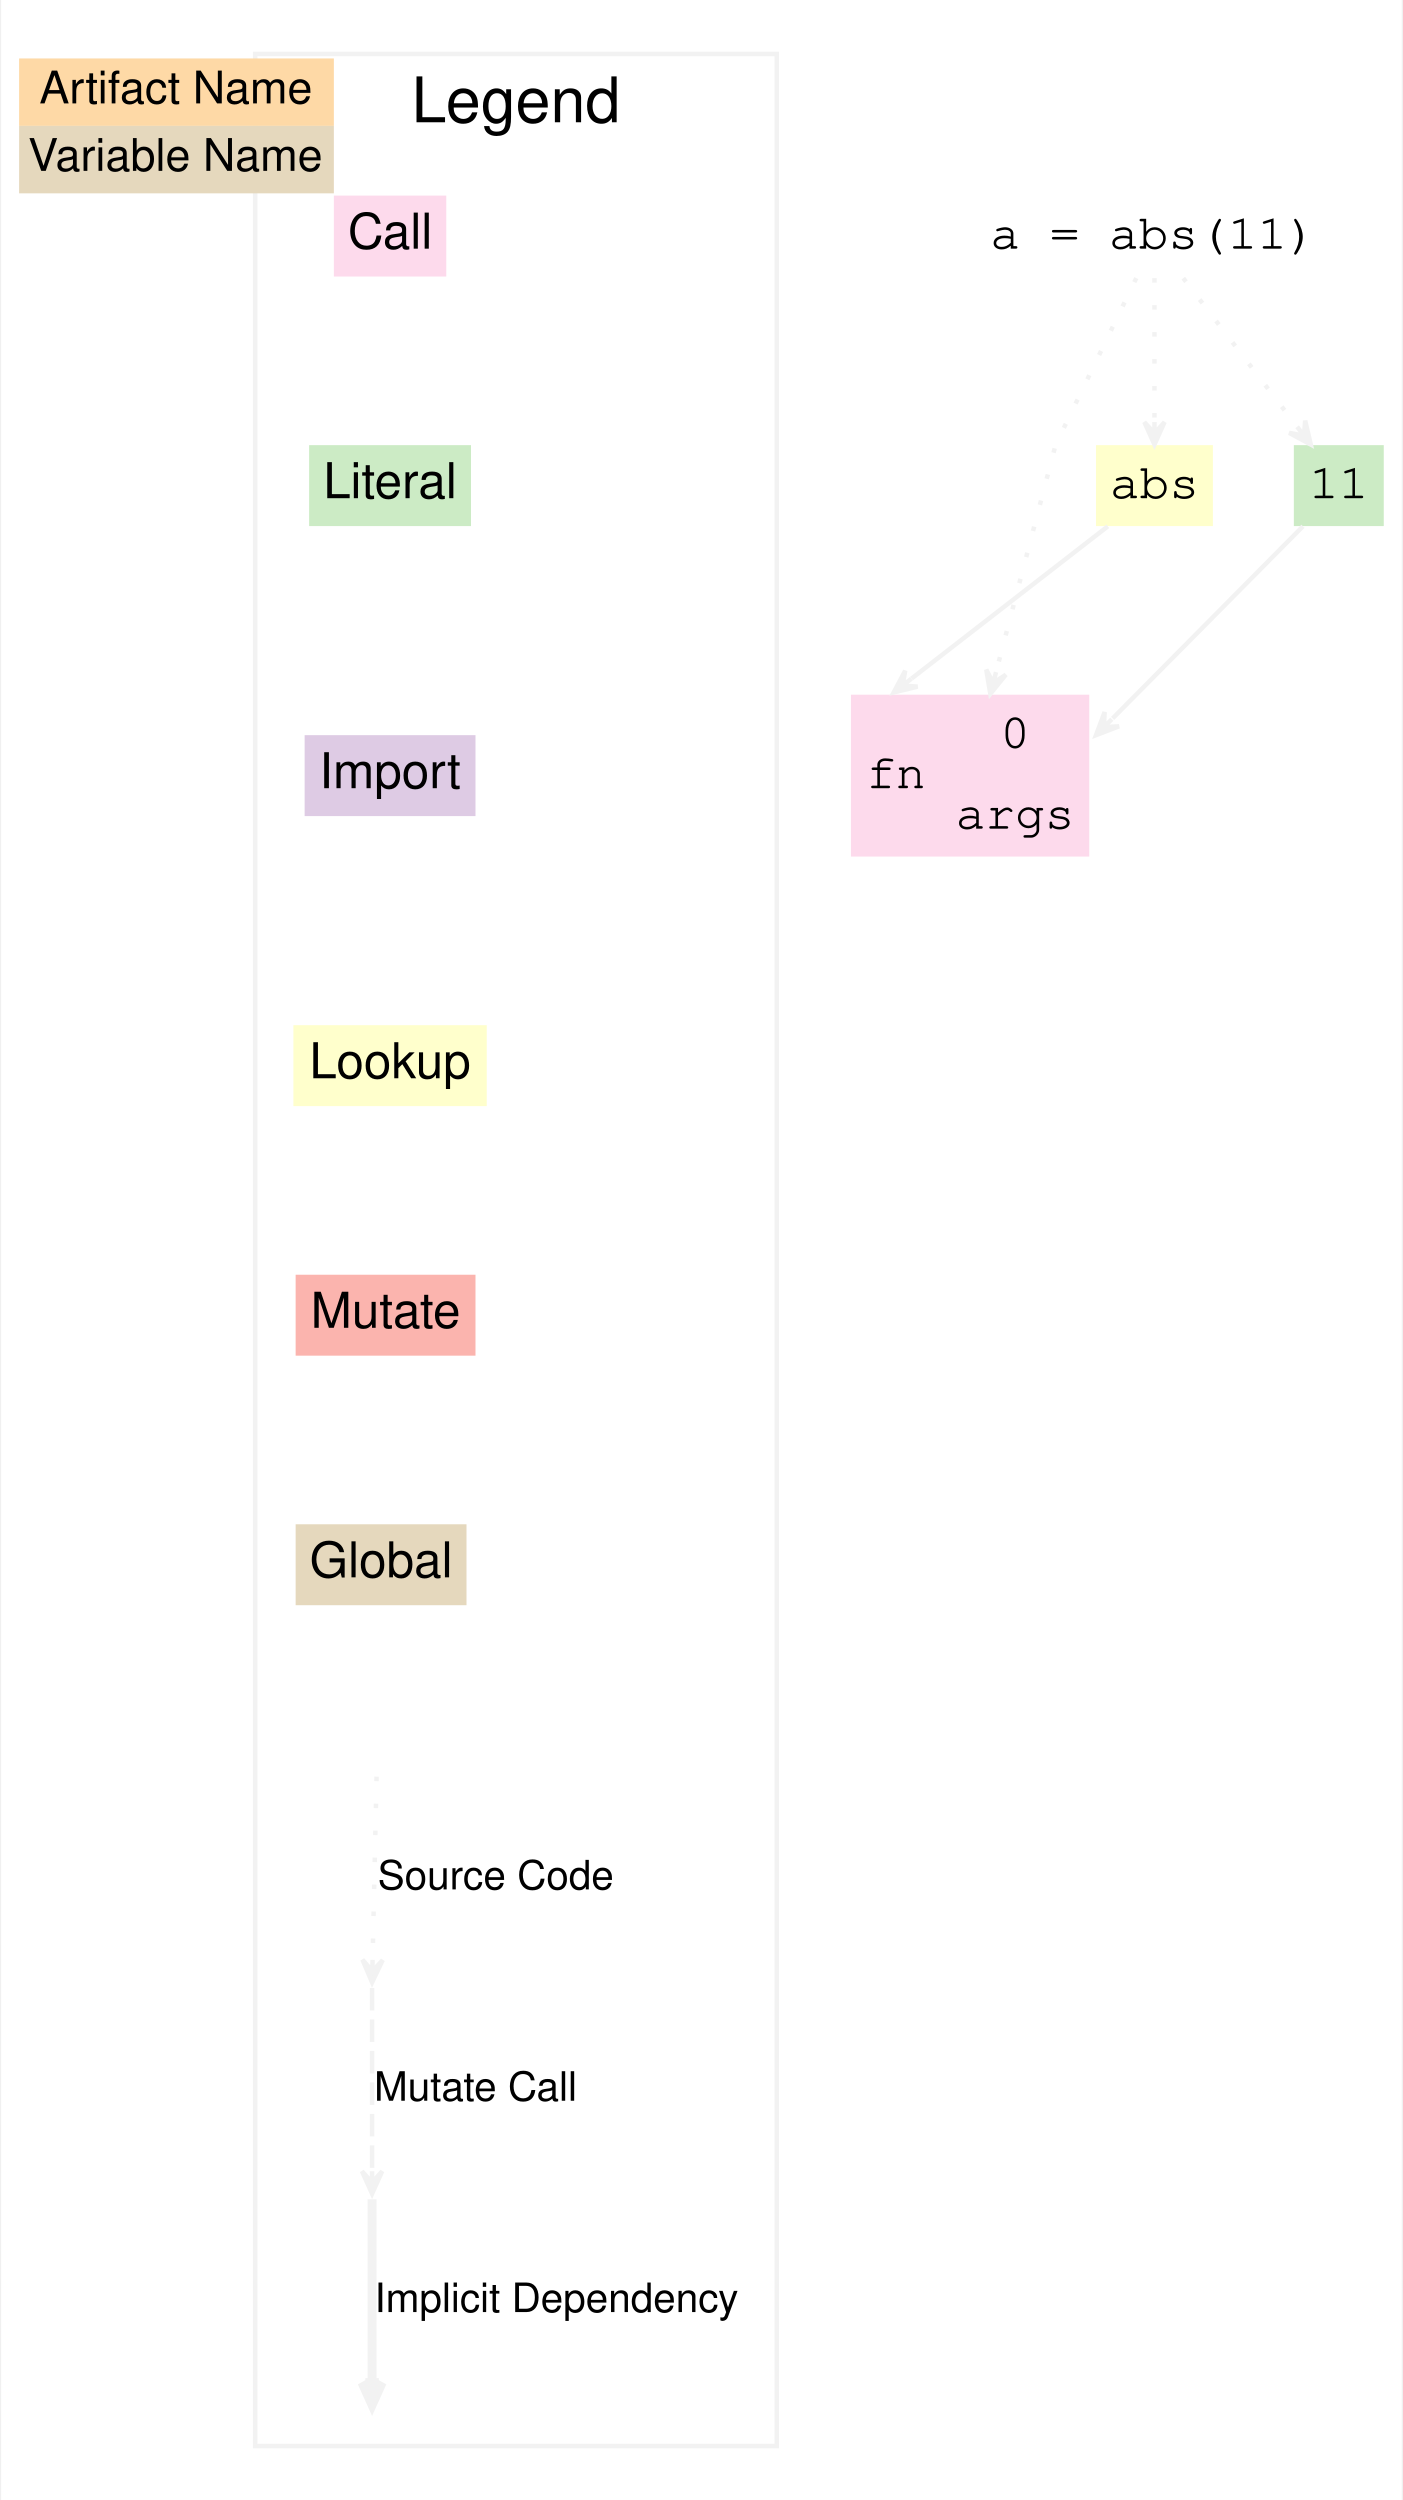
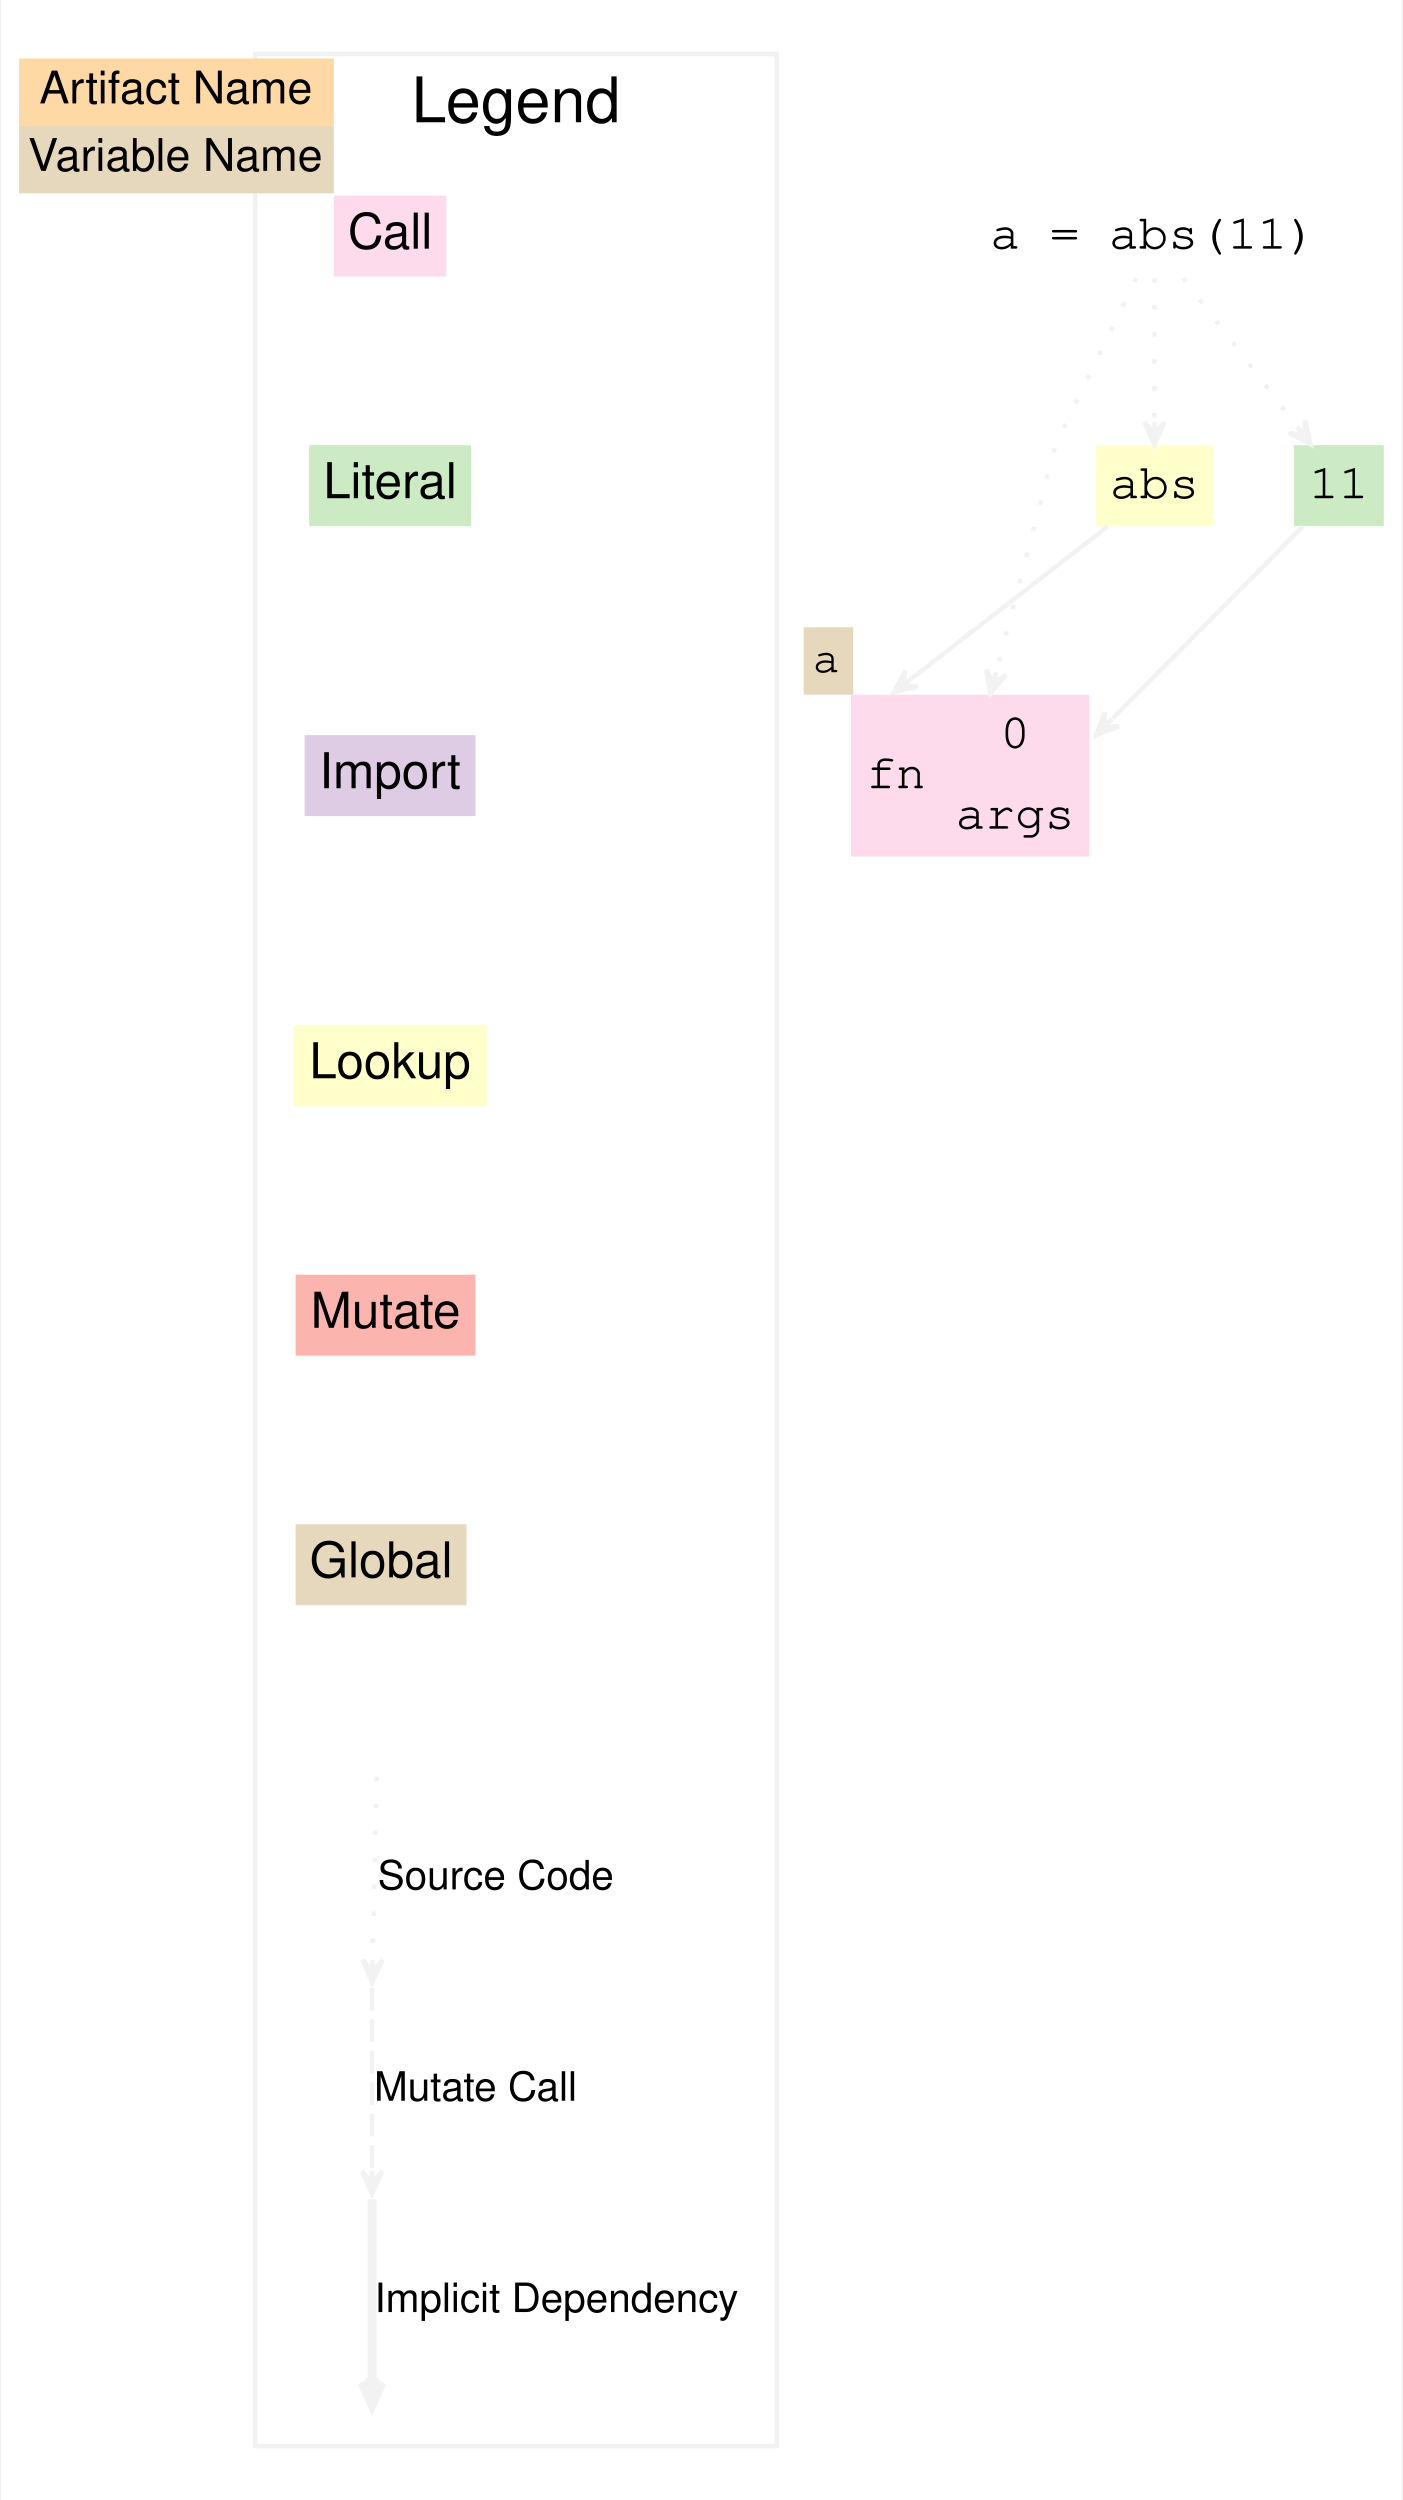
<svg xmlns="http://www.w3.org/2000/svg" width="312pt" height="556pt" viewBox="0 0 311.5 556">
  <g class="graph" transform="scale(1) translate(4 552)">
    <polygon points="-4 4 -4 -552 307.5 -552 307.5 4" fill="#fff" stroke="transparent" />
    <g class="cluster">
      <polygon points="52.5 -8 52.5 -540 168.5 -540 168.5 -8" fill="none" stroke="#f2f2f2" />
      <text x="110.5" y="-524.8" font-family="Helvetica,sans-Serif" font-size="14" text-anchor="middle">Legend</text>
    </g>
    <g class="node">
      <polygon points="70 -490.5 70 -508.5 95 -508.5 95 -490.5" fill="#fddaec" stroke="#f2f2f2" stroke-width="0" />
      <text x="82.5" y="-496.7" fill="#000000" font-family="Helvetica,sans-Serif" font-size="11" text-anchor="middle">Call</text>
      <polygon points="0 -524 0 -539 70 -539 70 -524" fill="#fed9a6" stroke="transparent" />
      <text x="4.5" y="-529" fill="#000000" font-family="Helvetica,sans-Serif" font-size="10">Artifact Name</text>
      <polygon points="0 -509 0 -524 70 -524 70 -509" fill="#e5d8bd" stroke="transparent" />
      <text x="2" y="-514" fill="#000000" font-family="Helvetica,sans-Serif" font-size="10">Variable Name</text>
      <polygon points="100.5 -453 64.5 -453 64.5 -435 100.5 -435" fill="#ccebc5" stroke="#f2f2f2" stroke-width="0" />
      <text x="82.5" y="-441.2" fill="#000000" font-family="Helvetica,sans-Serif" font-size="11" text-anchor="middle">Literal</text>
      <polygon points="101.5 -388.5 63.5 -388.5 63.5 -370.5 101.5 -370.5" fill="#decbe4" stroke="#f2f2f2" stroke-width="0" />
      <text x="82.5" y="-376.7" fill="#000000" font-family="Helvetica,sans-Serif" font-size="11" text-anchor="middle">Import</text>
      <polygon points="104 -324 61 -324 61 -306 104 -306" fill="#ffc" stroke="#f2f2f2" stroke-width="0" />
      <text x="82.5" y="-312.2" fill="#000000" font-family="Helvetica,sans-Serif" font-size="11" text-anchor="middle">Lookup</text>
      <polygon points="61.5 -250.5 61.5 -268.5 101.5 -268.5 101.5 -250.5" fill="#fbb4ae" stroke="#f2f2f2" stroke-width="0" />
      <text x="81.5" y="-256.7" fill="#000000" font-family="Helvetica,sans-Serif" font-size="11" text-anchor="middle">Mutate</text>
      <polygon points="99.5 -213 61.5 -213 61.5 -195 99.5 -195" fill="#e5d8bd" stroke="#f2f2f2" stroke-width="0" />
      <text x="80.5" y="-201.2" fill="#000000" font-family="Helvetica,sans-Serif" font-size="11" text-anchor="middle">Global</text>
    </g>
    <g class="edge">
      <path d="m79.5-156.87c-0.05 2.11-0.63 28.8-0.88 40.47" fill="none" stroke="#f2f2f2" stroke-dasharray="1,5" />
      <polygon points="78.5 -111.12 80.86 -116.07 78.56 -113.62 78.61 -116.12 78.61 -116.12 78.61 -116.12 78.56 -113.62 76.36 -116.17 78.5 -111.12" fill="#f2f2f2" stroke="#f2f2f2" />
      <text x="106" y="-131.8" font-family="Helvetica,sans-Serif" font-size="9" text-anchor="middle">Source Code</text>
      <path d="m78.5-109.87v40.47" fill="none" stroke="#f2f2f2" stroke-dasharray="5,2" />
      <polygon points="78.5 -64.12 80.75 -69.12 78.5 -66.62 78.5 -69.12 78.5 -69.12 78.5 -69.12 78.5 -66.62 76.25 -69.12 78.5 -64.12" fill="#f2f2f2" stroke="#f2f2f2" />
      <text x="101.5" y="-84.8" font-family="Helvetica,sans-Serif" font-size="9" text-anchor="middle">Mutate Call</text>
      <path d="m78.5-62.87v40.47" fill="none" stroke="#f2f2f2" stroke-width="2" />
      <polygon points="78.5 -17.12 80.75 -22.12 79 -19.62 79 -22.12 78.5 -22.12 78 -22.12 78 -19.62 76.25 -22.12 78.5 -17.12" fill="#f2f2f2" stroke="#f2f2f2" stroke-width="2" />
      <text x="119.5" y="-37.8" font-family="Helvetica,sans-Serif" font-size="9" text-anchor="middle">Implicit Dependency</text>
    </g>
    <g class="node">
      <polygon points="303.5 -453 283.5 -453 283.5 -435 303.5 -435" fill="#ccebc5" stroke="#f2f2f2" stroke-width="0" />
      <text x="293.5" y="-441.2" fill="#000000" font-family="Courier,monospace" font-size="11" text-anchor="middle">11</text>
      <polygon points="185 -361.5 185 -397.5 238 -397.5 238 -361.5" fill="#fddaec" stroke="#f2f2f2" stroke-width="0" />
      <text x="195" y="-376.7" fill="#000000" font-family="Courier,monospace" font-size="11" text-anchor="middle">fn</text>
      <polyline points="205 -361.5 205 -397.5" fill="none" stroke="#f2f2f2" stroke-width="0" />
      <text x="221.5" y="-385.7" fill="#000000" font-family="Courier,monospace" font-size="11" text-anchor="middle">0</text>
      <polyline points="205 -379.5 238 -379.5" fill="none" stroke="#f2f2f2" stroke-width="0" />
      <text x="221.5" y="-367.7" fill="#000000" font-family="Courier,monospace" font-size="11" text-anchor="middle">args</text>
+       <polygon points="174.5 -397.5 174.5 -412.5 185.5 -412.5 185.5 -397.5" fill="#e5d8bd" stroke="transparent" />
+       <text x="176.5" y="-402.5" fill="#000000" font-family="Courier,monospace" font-size="10">a</text>
    </g>
    <g class="edge" stroke="#f2f2f2">
      <path d="m285.53-434.96c-11.85 11.96-33.66 33.97-42.33 42.73" fill="none" />
      <polygon points="239.5 -388.5 244.62 -390.47 241.26 -390.28 243.02 -392.05 243.02 -392.05 243.02 -392.05 241.26 -390.28 241.42 -393.64 239.5 -388.5" fill="#f2f2f2" />
    </g>
    <g class="node">
      <polygon points="265.5 -453 239.5 -453 239.5 -435 265.5 -435" fill="#ffc" stroke="#f2f2f2" stroke-width="0" />
      <text x="252.5" y="-441.2" fill="#000000" font-family="Courier,monospace" font-size="11" text-anchor="middle">abs</text>
    </g>
    <g class="edge" stroke="#f2f2f2">
      <path d="m242.13-434.95c-13.03 10.11-34.77 26.97-43.66 33.87" fill="none" />
      <polygon points="194.5 -398 199.83 -399.29 196.48 -399.53 198.45 -401.07 198.45 -401.07 198.45 -401.07 196.48 -399.53 197.07 -402.84 194.5 -398" fill="#f2f2f2" />
    </g>
    <g class="node">
      <polygon points="292 -508.5 213 -508.5 213 -490.5 292 -490.5" fill="none" stroke="#000" stroke-width="0" />
      <text x="216" y="-496.7" fill="#000000" font-family="Courier,monospace" font-size="11">a = abs(11)</text>
    </g>
    <g class="edge" stroke="#f2f2f2">
      <path d="m258.91-490.14c6.78 8.85 17.54 22.89 25.26 32.97" fill="none" stroke-dasharray="1,5" />
      <polygon points="287.27 -453.13 286.02 -458.46 285.75 -455.11 284.23 -457.09 284.23 -457.09 284.23 -457.09 285.75 -455.11 282.45 -455.73 287.27 -453.13" fill="#f2f2f2" />
      <path d="m252.5-490.14v31.87" fill="none" stroke-dasharray="1,5" />
      <polygon points="252.5 -453.13 254.75 -458.13 252.5 -455.63 252.5 -458.13 252.5 -458.13 252.5 -458.13 252.5 -455.63 250.25 -458.13 252.5 -453.13" fill="#f2f2f2" />
      <path d="m248.46-490.15c-6.35 13.13-17.96 37.15-17.96 37.15s-7.61 29.04-13.2 50.36" fill="none" stroke-dasharray="1,5" />
      <polygon points="216 -397.68 219.45 -401.95 216.64 -400.1 217.27 -402.52 217.27 -402.52 217.27 -402.52 216.64 -400.1 215.09 -403.09 216 -397.68" fill="#f2f2f2" />
    </g>
  </g>
</svg>
